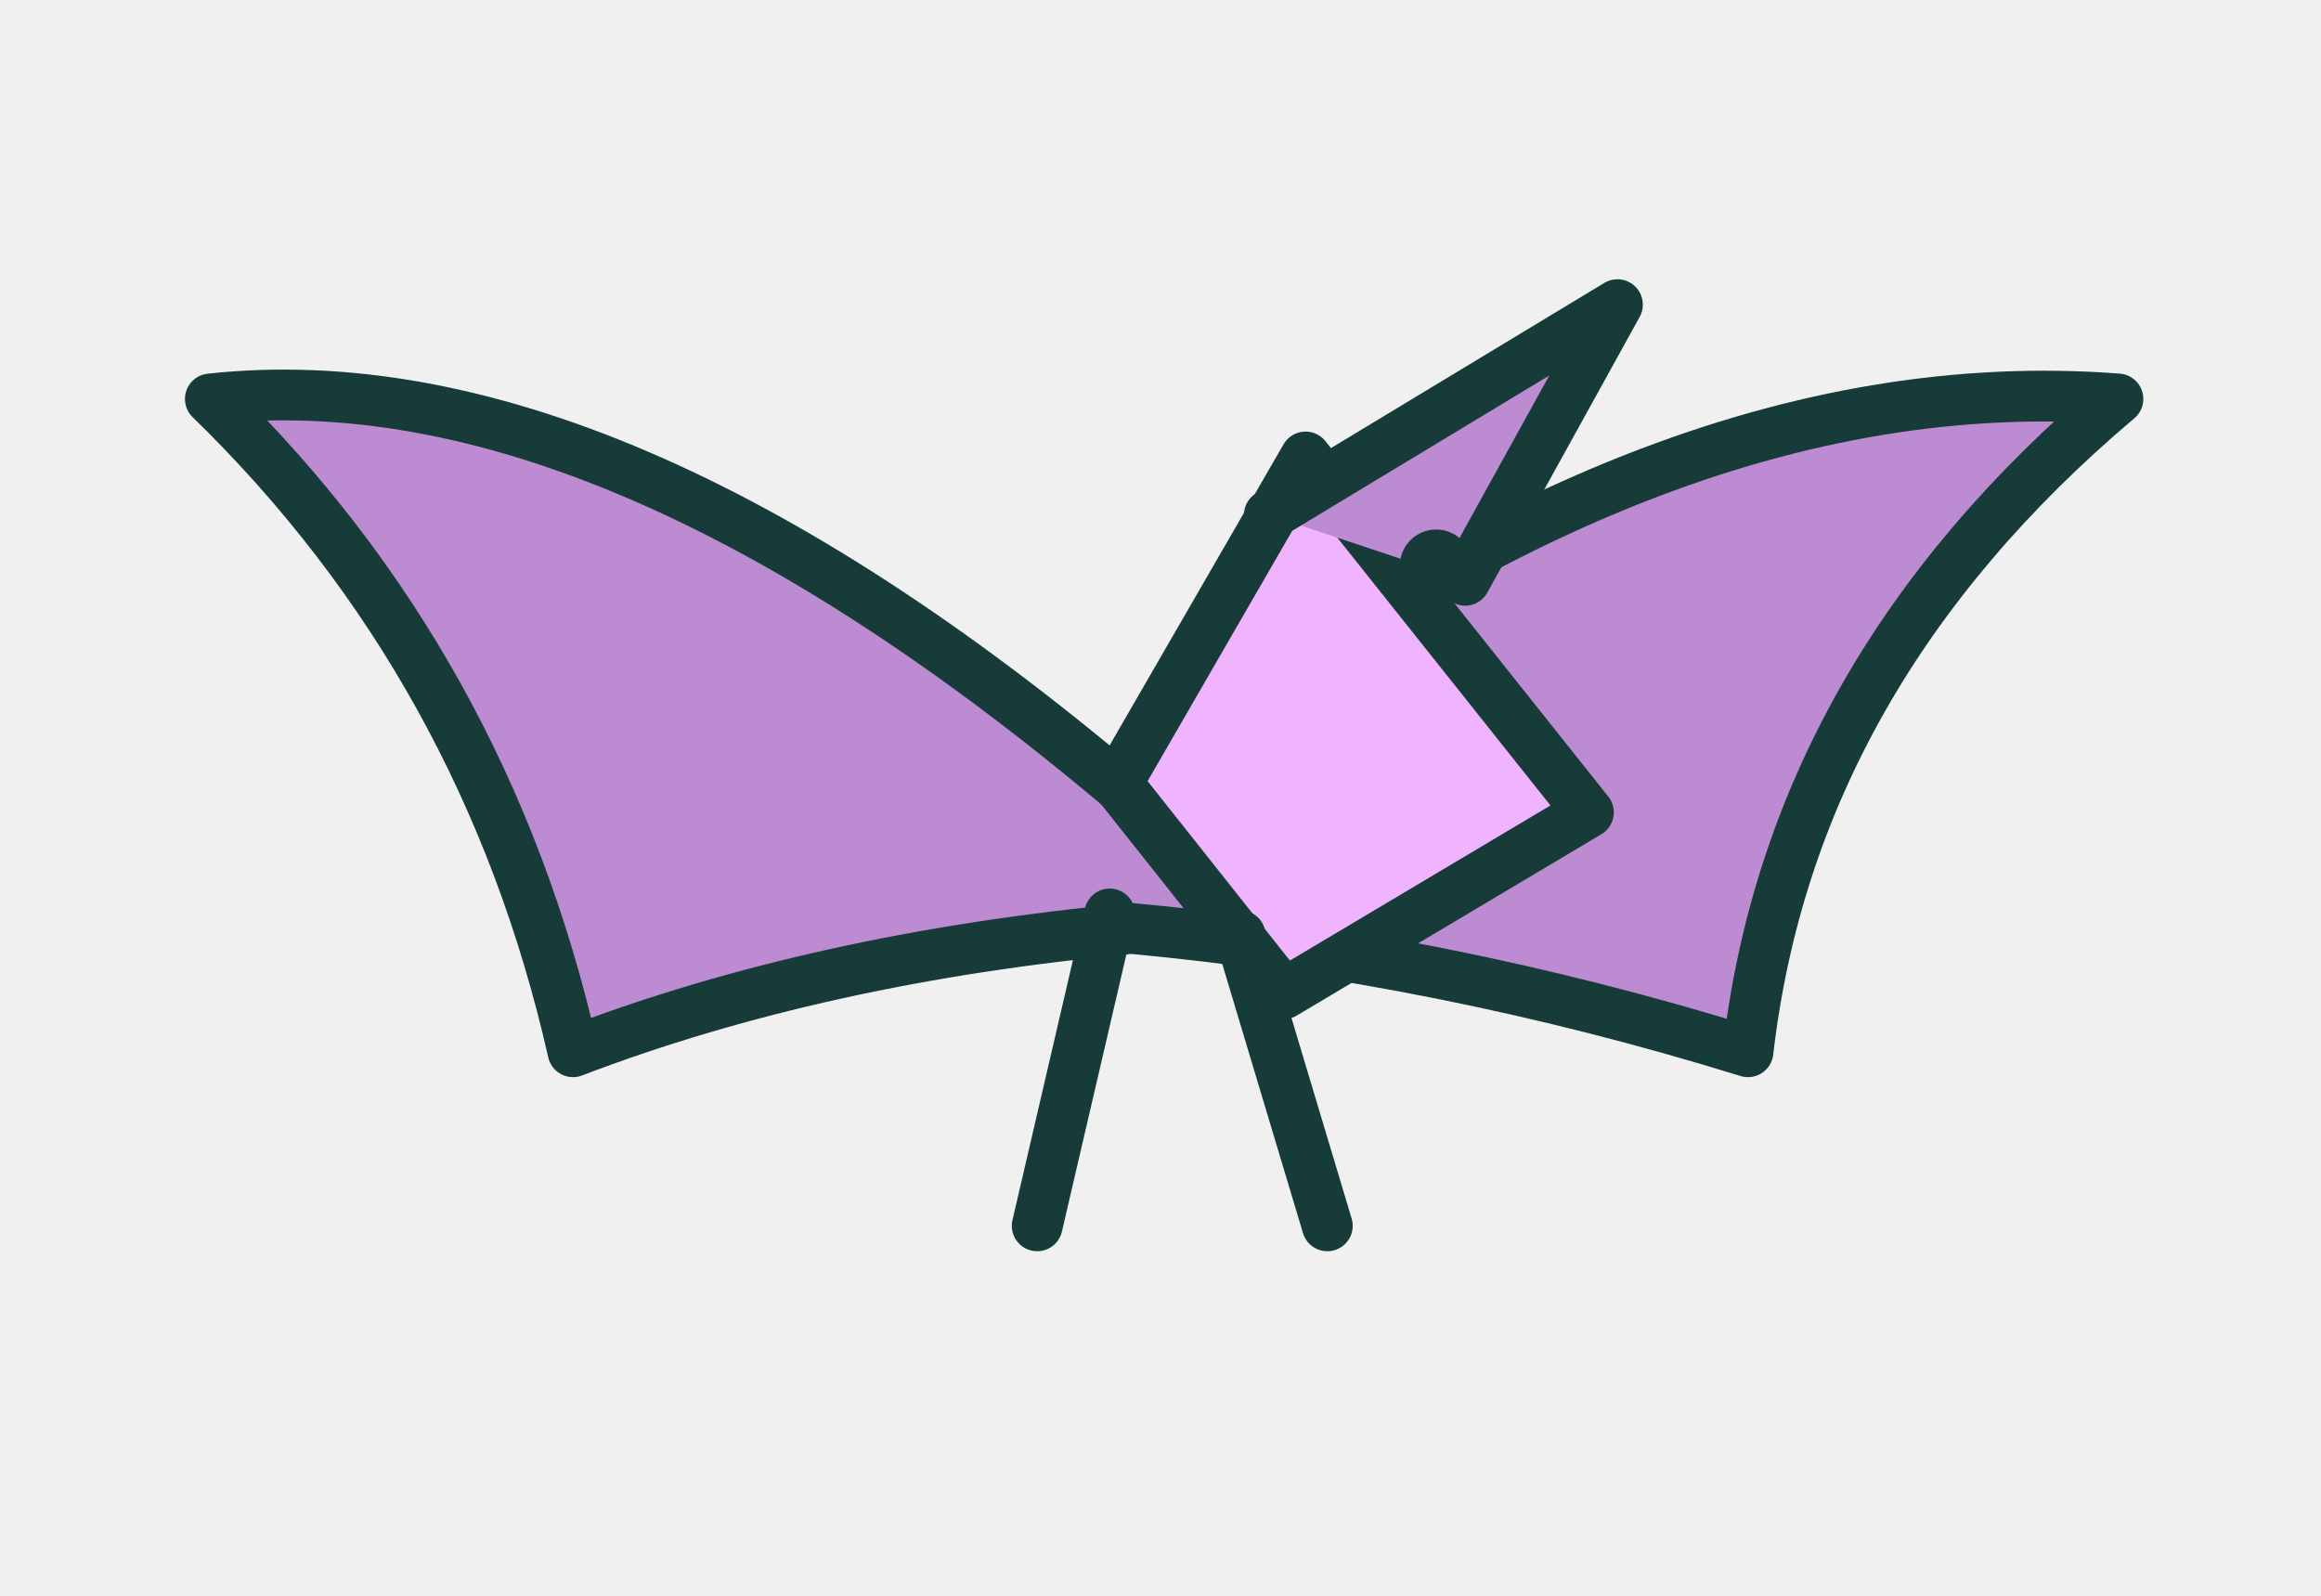
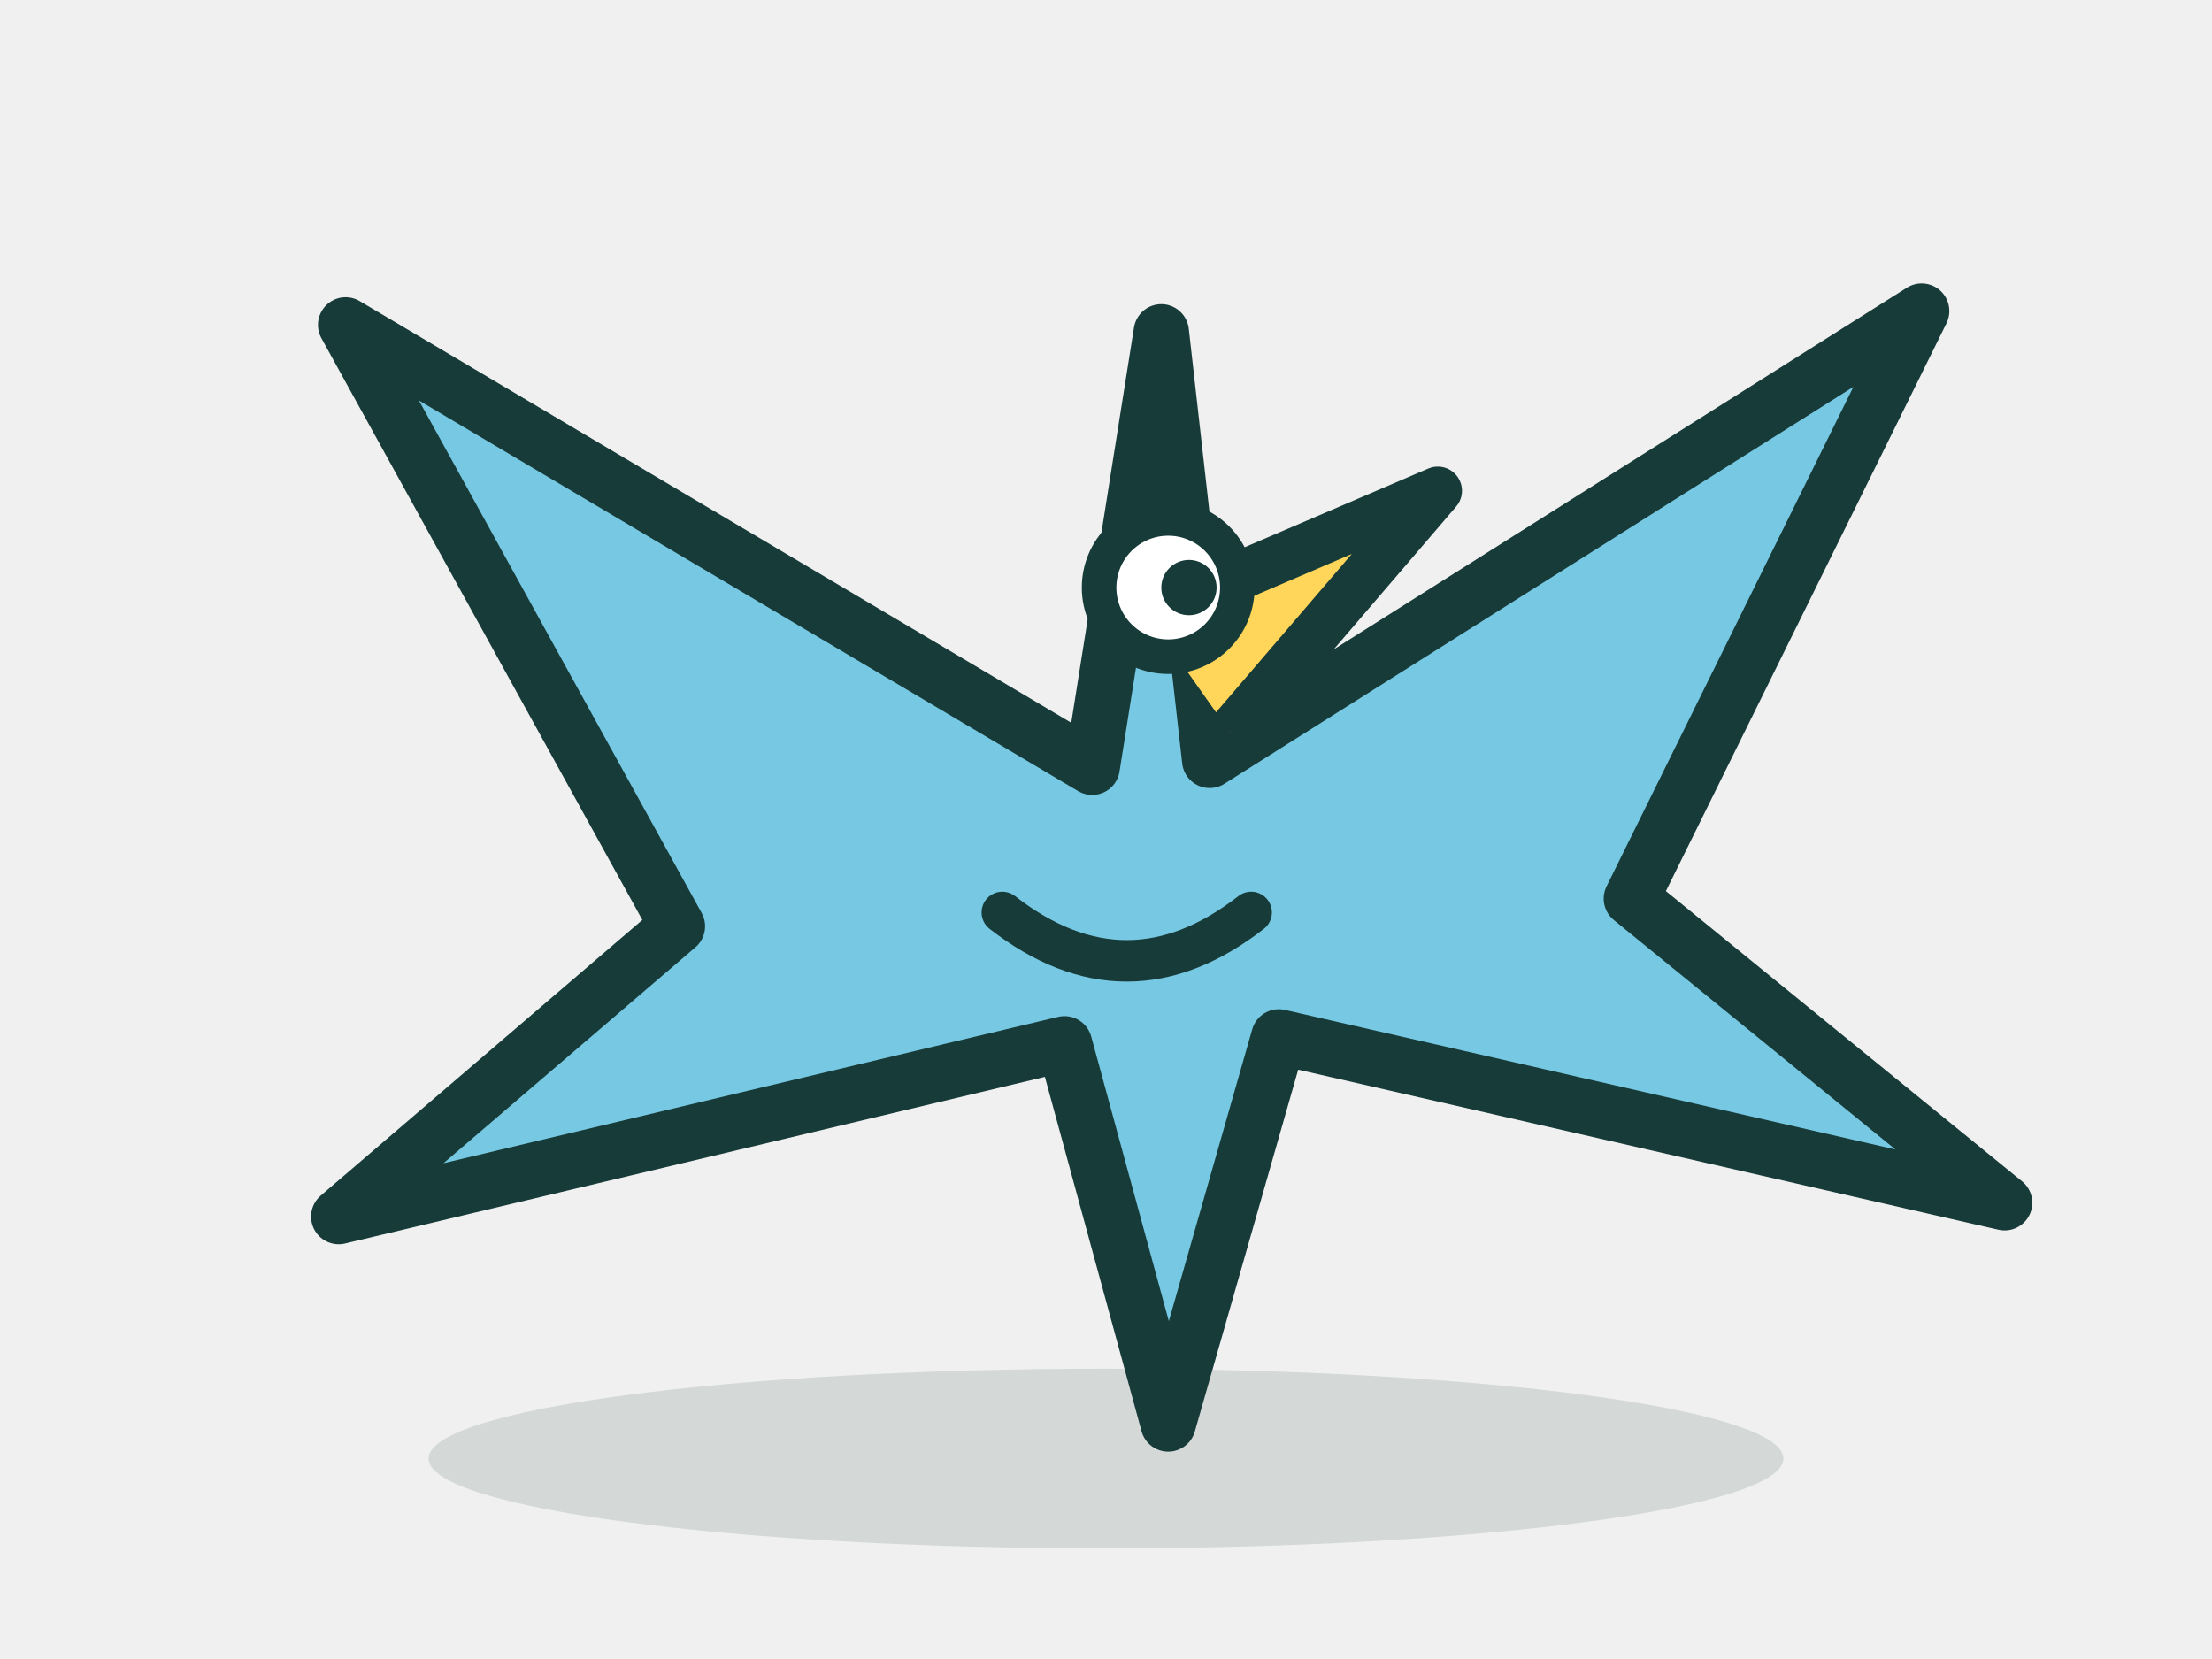
- <svg xmlns="http://www.w3.org/2000/svg" viewBox="0 0 320 220" role="img">
-   <g stroke="#173b39" stroke-width="7" stroke-linecap="round" stroke-linejoin="round">
-     <path fill="#bd8bd2" d="M155 109Q84 49 29 55Q67 92 79 145Q113 132 156 128Q199 132 241 145Q247 93 292 55Q227 50 155 109Z" />
-     <path fill="#f0b4ff" d="M154 108l26-45 39 49-42 25Z" />
-     <path fill="#bd8bd2" d="M175 71l48-29-21 38" />
-     <circle cx="198" cy="78" r="5" fill="#173b39" stroke="none" />
-     <path d="M153 126l-10 43m28-40 12 40" />
-   </g>
+ <svg xmlns="http://www.w3.org/2000/svg" viewBox="0 0 320 240" role="img">
+   <ellipse cx="160" cy="211" rx="98" ry="13" fill="#173b39" opacity=".13" />
+   <path d="M158 111 50 47l48 87-49 42 105-25 15 55 16-56 105 24-54-44 42-85-103 65-7-62Z" fill="#77c8e2" stroke="#173b39" stroke-width="8" stroke-linejoin="round" />
+   <path d="m166 89 42-18-30 35" fill="#ffd65a" stroke="#173b39" stroke-width="7" stroke-linejoin="round" />
+   <circle cx="169" cy="85" r="10" fill="#fff" stroke="#173b39" stroke-width="5" />
+   <circle cx="172" cy="85" r="4" fill="#173b39" />
+   <path d="M145 132q18 14 36 0" fill="none" stroke="#173b39" stroke-width="6" stroke-linecap="round" />
</svg>
